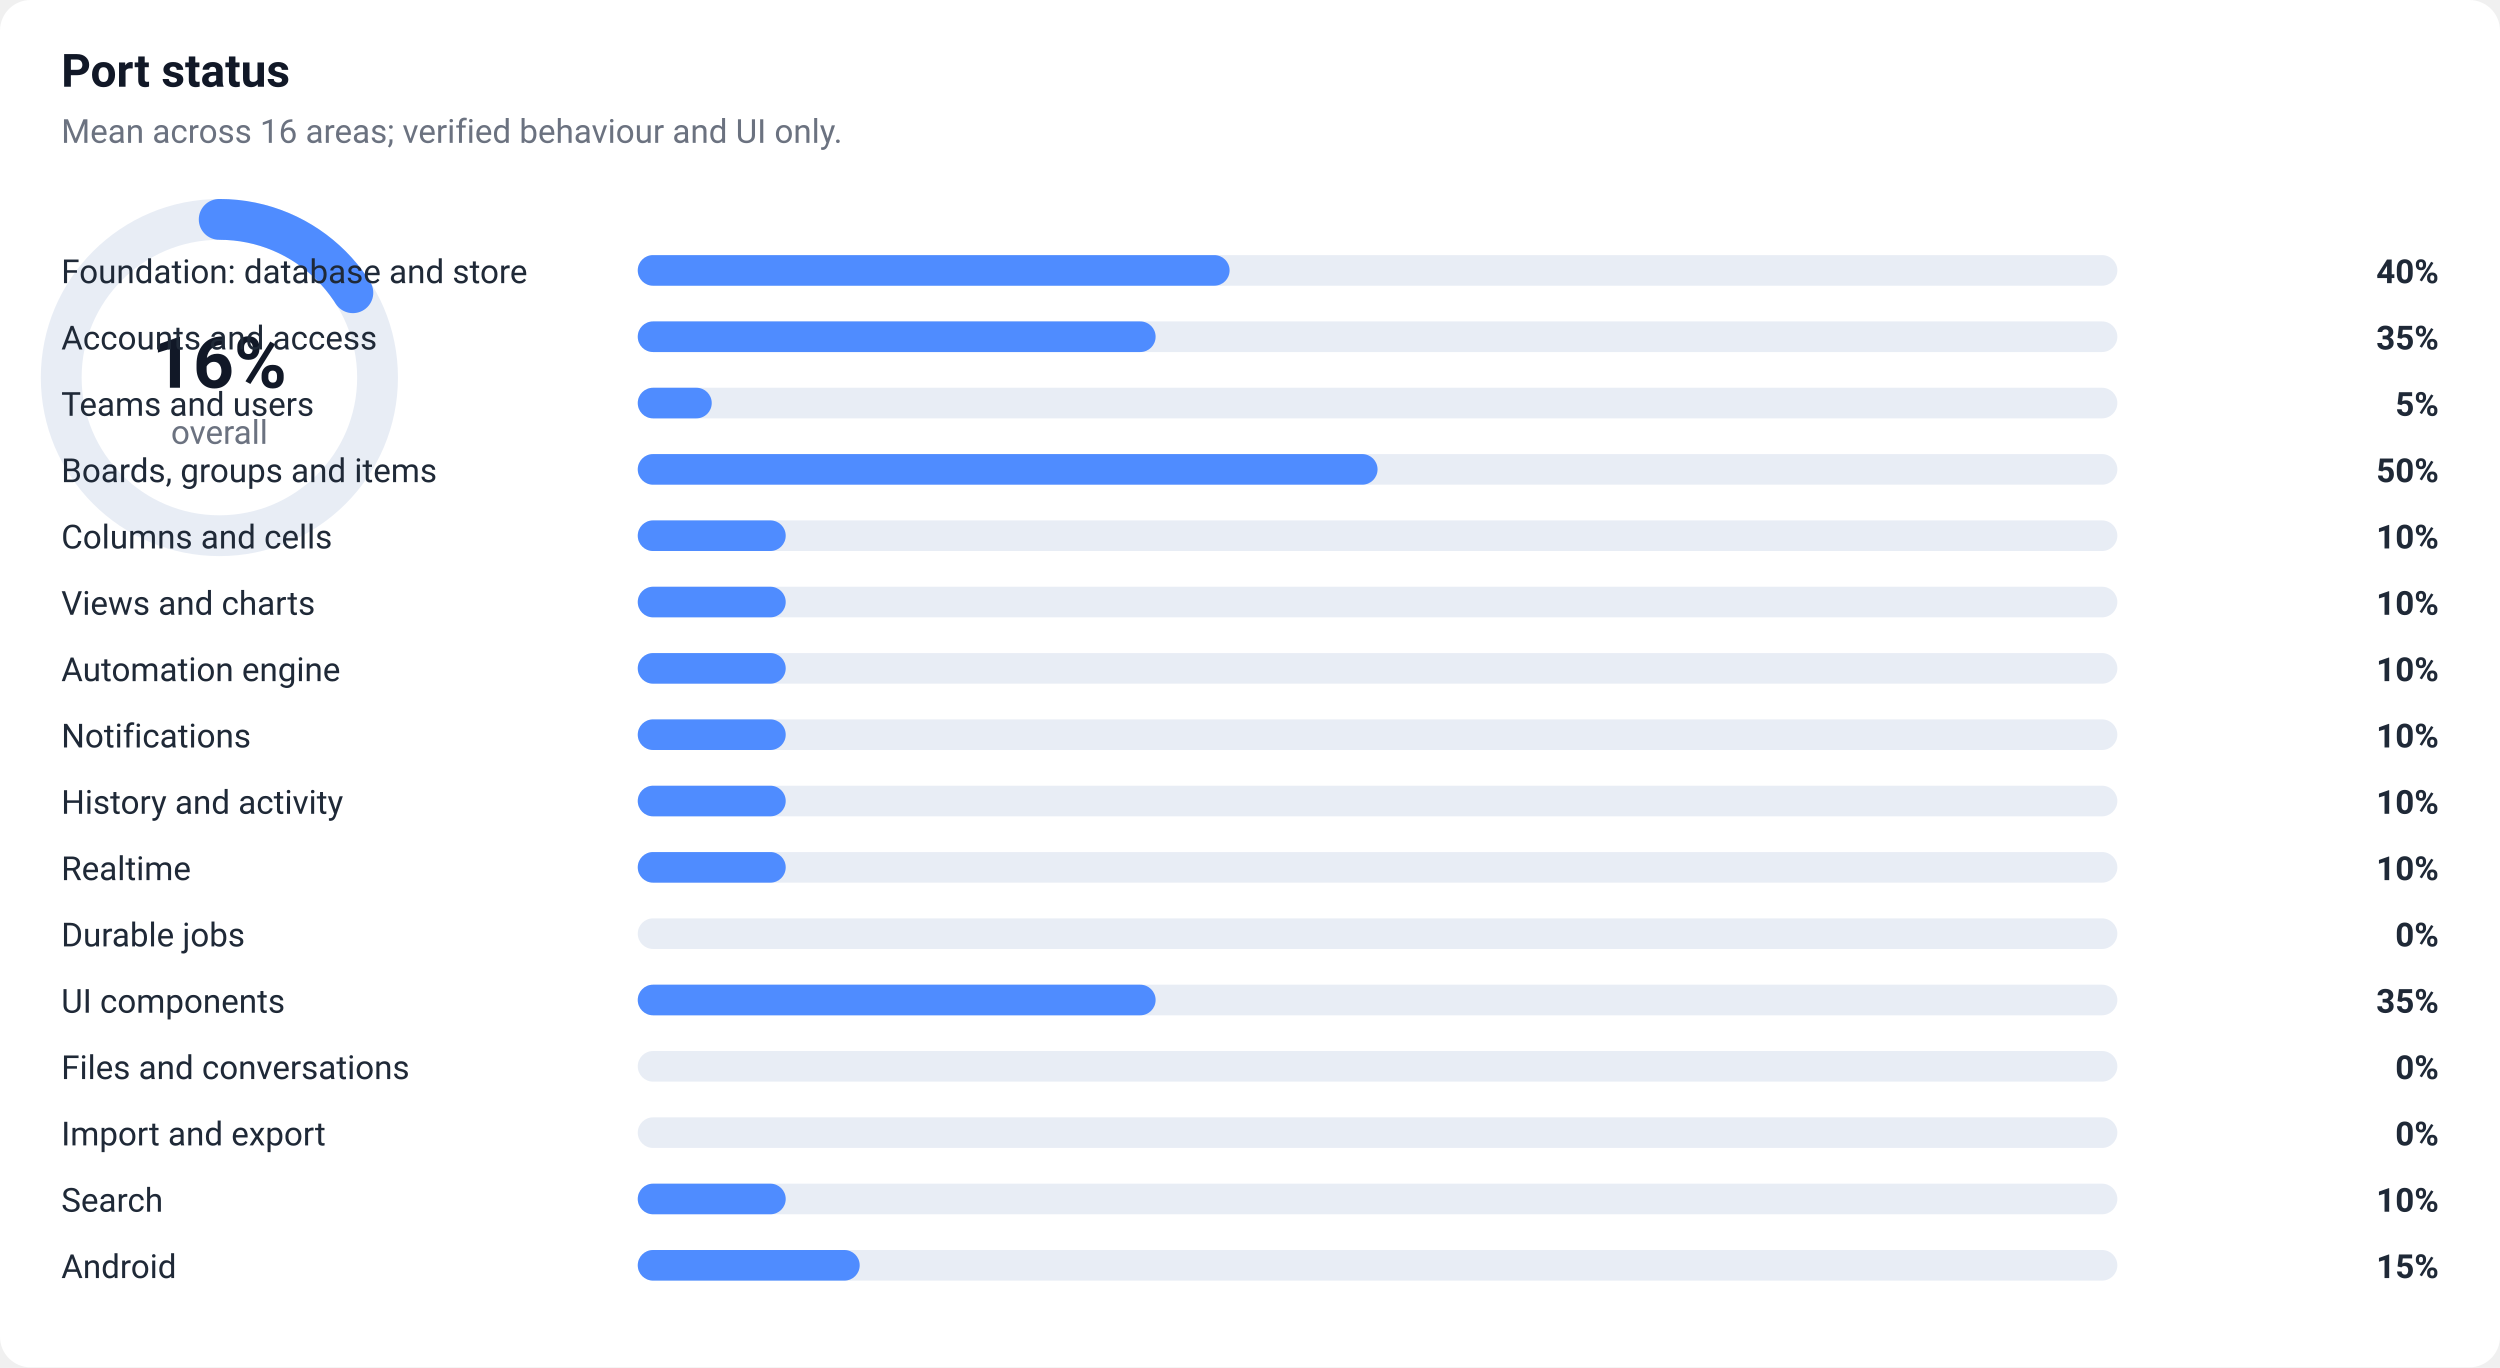
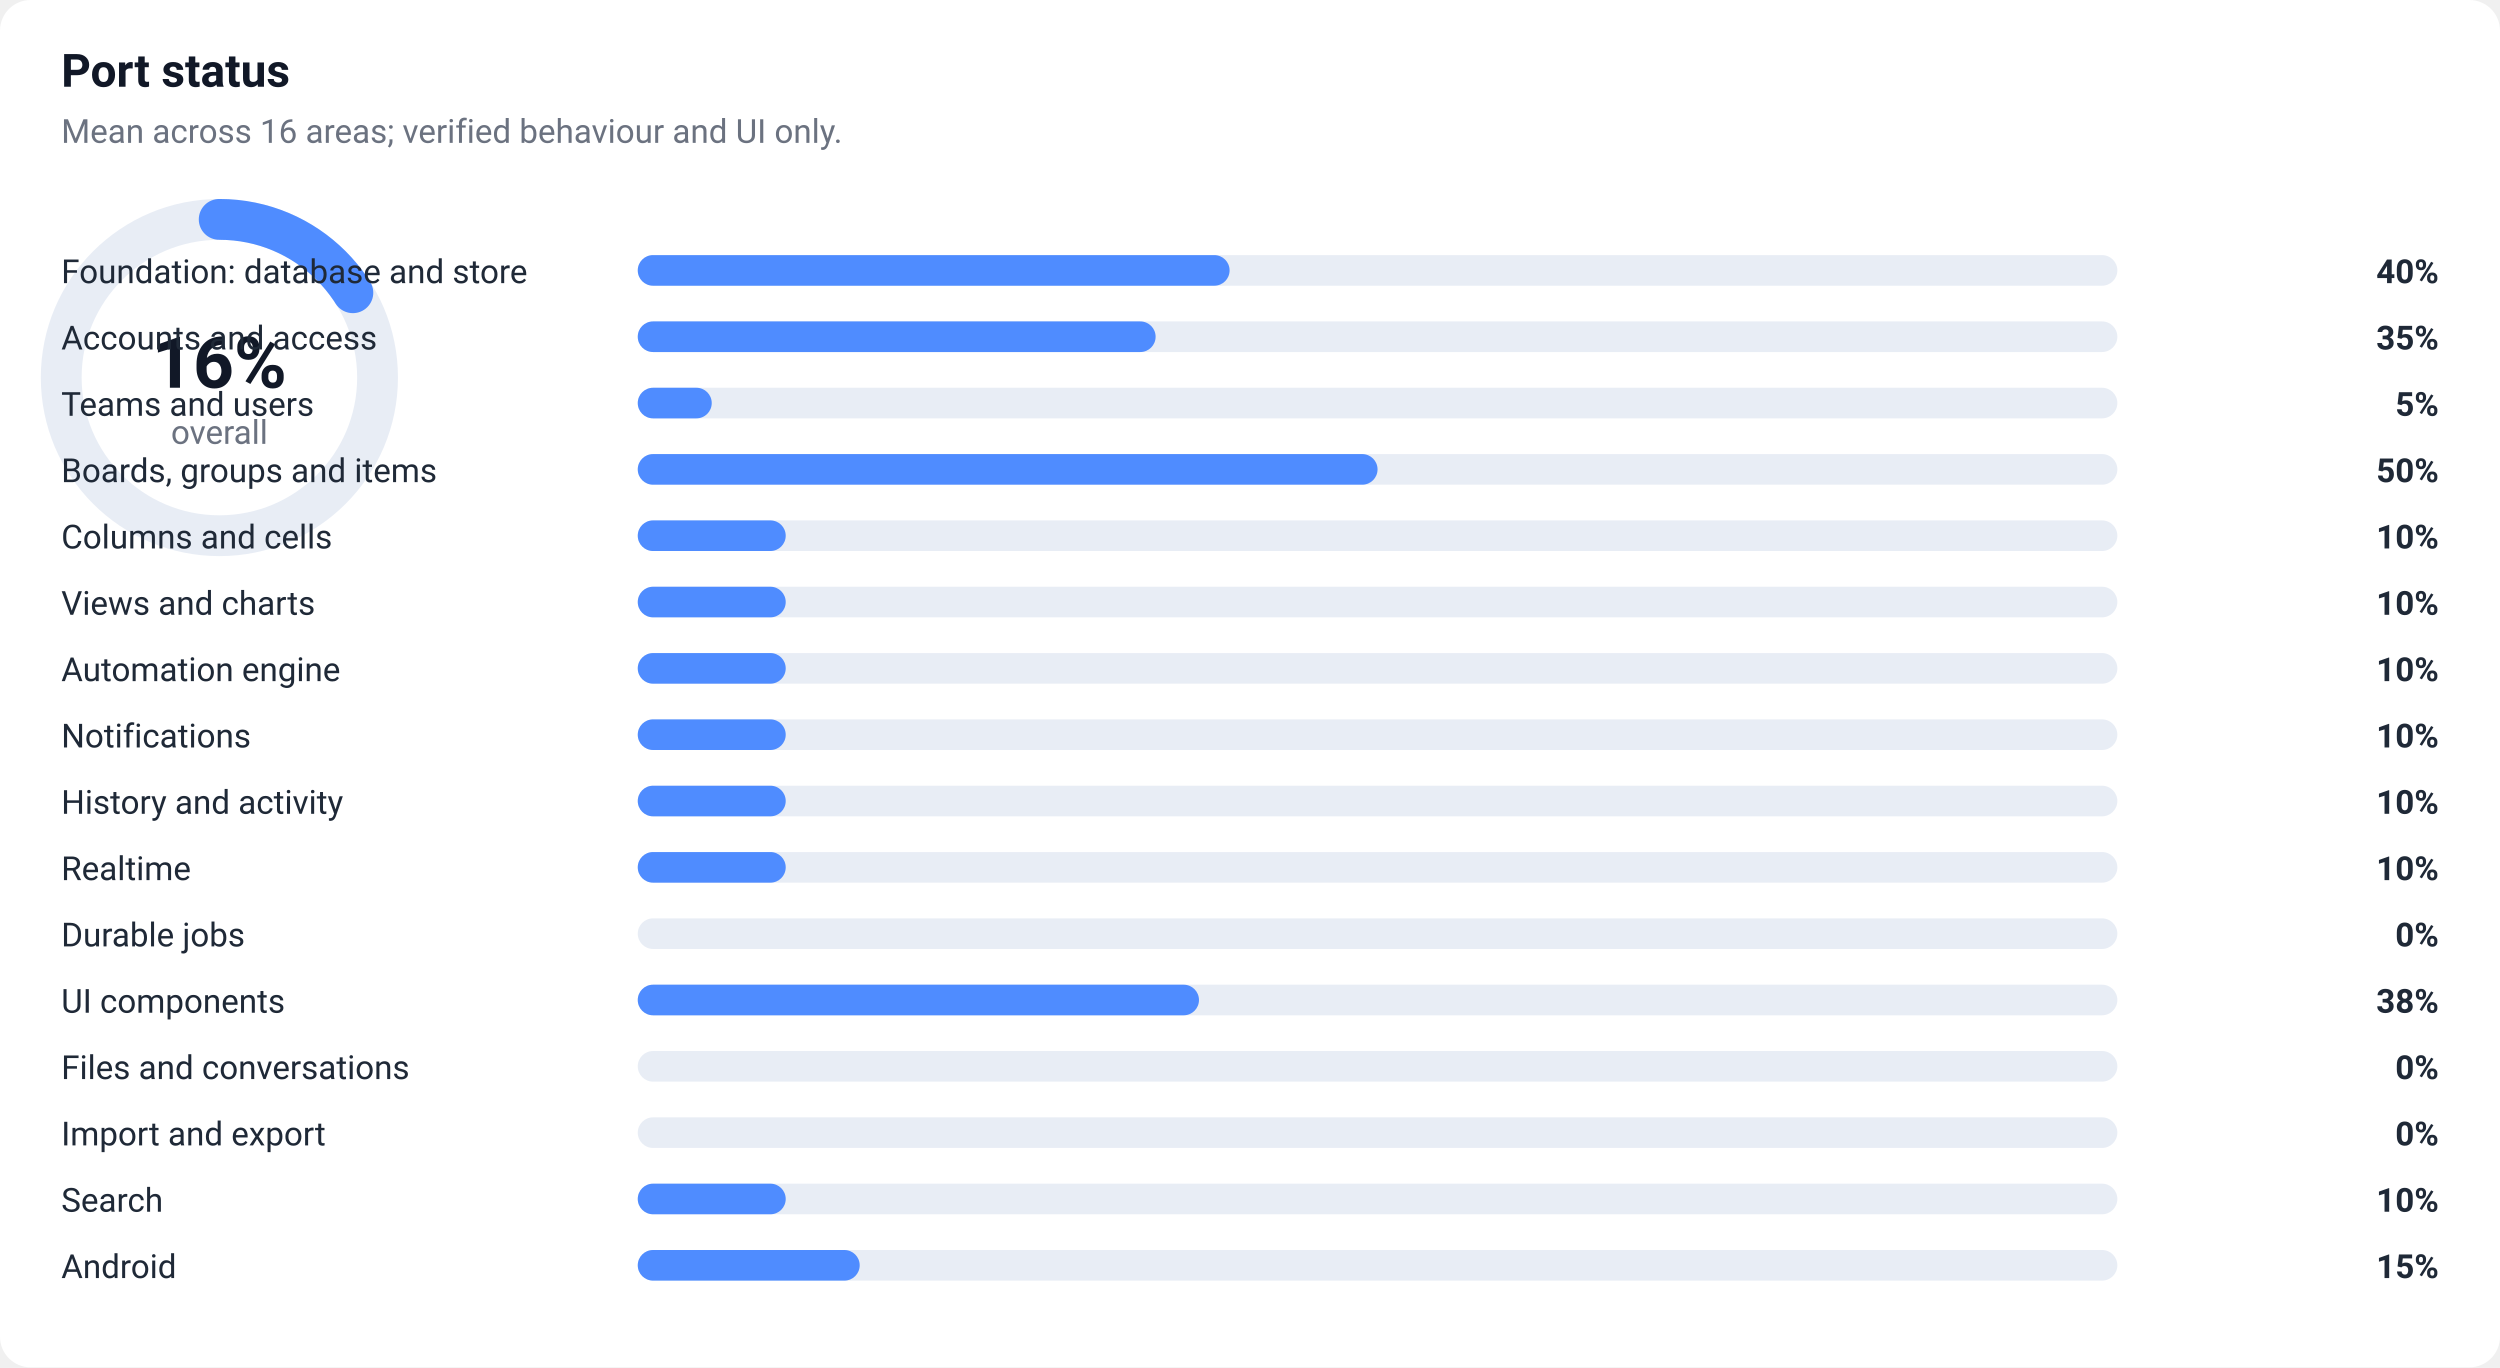
<svg xmlns="http://www.w3.org/2000/svg" width="980" height="536" viewBox="0 0 980 536" role="img" aria-label="Port status: 16% overall">
  <style>
  .bg{fill:#ffffff}.label{font:13px -apple-system,Segoe UI,Roboto,sans-serif;fill:#1f2937}
  .pct{font:600 13px -apple-system,Segoe UI,Roboto,sans-serif;fill:#1f2937}
  .track{fill:#e8edf5}.title{font:600 18px -apple-system,Segoe UI,Roboto,sans-serif;fill:#111827}
  .sub{font:13px -apple-system,Segoe UI,Roboto,sans-serif;fill:#6b7280}
  .donut{fill:none;stroke:#e8edf5;stroke-width:16}.arc{fill:none;stroke:#4f8cff;stroke-width:16;stroke-linecap:round}
  .big{font:600 28px -apple-system,Segoe UI,Roboto,sans-serif;fill:#111827}
  @media (prefers-color-scheme: dark){
    .bg{fill:#0d1117}.label,.pct{fill:#e6edf3}.title,.big{fill:#f0f6fc}.sub{fill:#8b949e}
    .track{fill:#21262d}.donut{stroke:#22272e}
  }
</style>
  <rect class="bg" width="980" height="536" rx="12" />
  <text x="24" y="34" class="title">Port status</text>
  <text x="24" y="56" class="sub">Mean across 16 areas; verified behaviour and UI only.</text>
  <g transform="translate(24,86)">
    <circle class="donut" cx="62" cy="62" r="62" />
    <circle class="arc" cx="62" cy="62" r="62" stroke-dasharray="62.3 327.2" transform="rotate(-90 62 62)" />
    <text x="62" y="66" text-anchor="middle" class="big">16%</text>
    <text x="62" y="88" text-anchor="middle" class="sub">overall</text>
  </g>
  <text x="24" y="111" class="label">Foundation: database and store</text>
  <rect x="250" y="100" width="580" height="12" rx="6" class="track" />
  <rect x="250" y="100" width="232" height="12" rx="6" fill="#4f8cff" />
  <text x="956" y="111" text-anchor="end" class="pct">40%</text>
  <text x="24" y="137" class="label">Accounts and access</text>
  <rect x="250" y="126" width="580" height="12" rx="6" class="track" />
  <rect x="250" y="126" width="203" height="12" rx="6" fill="#4f8cff" />
  <text x="956" y="137" text-anchor="end" class="pct">35%</text>
  <text x="24" y="163" class="label">Teams and users</text>
  <rect x="250" y="152" width="580" height="12" rx="6" class="track" />
  <rect x="250" y="152" width="29" height="12" rx="6" fill="#4f8cff" />
  <text x="956" y="163" text-anchor="end" class="pct">5%</text>
  <text x="24" y="189" class="label">Boards, groups and items</text>
  <rect x="250" y="178" width="580" height="12" rx="6" class="track" />
  <rect x="250" y="178" width="290" height="12" rx="6" fill="#4f8cff" />
  <text x="956" y="189" text-anchor="end" class="pct">50%</text>
  <text x="24" y="215" class="label">Columns and cells</text>
  <rect x="250" y="204" width="580" height="12" rx="6" class="track" />
  <rect x="250" y="204" width="58" height="12" rx="6" fill="#4f8cff" />
  <text x="956" y="215" text-anchor="end" class="pct">10%</text>
  <text x="24" y="241" class="label">Views and charts</text>
  <rect x="250" y="230" width="580" height="12" rx="6" class="track" />
  <rect x="250" y="230" width="58" height="12" rx="6" fill="#4f8cff" />
  <text x="956" y="241" text-anchor="end" class="pct">10%</text>
  <text x="24" y="267" class="label">Automation engine</text>
  <rect x="250" y="256" width="580" height="12" rx="6" class="track" />
  <rect x="250" y="256" width="58" height="12" rx="6" fill="#4f8cff" />
  <text x="956" y="267" text-anchor="end" class="pct">10%</text>
  <text x="24" y="293" class="label">Notifications</text>
  <rect x="250" y="282" width="580" height="12" rx="6" class="track" />
  <rect x="250" y="282" width="58" height="12" rx="6" fill="#4f8cff" />
  <text x="956" y="293" text-anchor="end" class="pct">10%</text>
  <text x="24" y="319" class="label">History and activity</text>
  <rect x="250" y="308" width="580" height="12" rx="6" class="track" />
  <rect x="250" y="308" width="58" height="12" rx="6" fill="#4f8cff" />
  <text x="956" y="319" text-anchor="end" class="pct">10%</text>
  <text x="24" y="345" class="label">Realtime</text>
  <rect x="250" y="334" width="580" height="12" rx="6" class="track" />
  <rect x="250" y="334" width="58" height="12" rx="6" fill="#4f8cff" />
  <text x="956" y="345" text-anchor="end" class="pct">10%</text>
  <text x="24" y="371" class="label">Durable jobs</text>
  <rect x="250" y="360" width="580" height="12" rx="6" class="track" />
  <rect x="250" y="360" width="0" height="12" rx="6" fill="#c9d3e0" />
  <text x="956" y="371" text-anchor="end" class="pct">0%</text>
  <text x="24" y="397" class="label">UI components</text>
  <rect x="250" y="386" width="580" height="12" rx="6" class="track" />
-   <rect x="250" y="386" width="203" height="12" rx="6" fill="#4f8cff" />
-   <text x="956" y="397" text-anchor="end" class="pct">35%</text>
+   <rect x="250" y="386" width="220" height="12" rx="6" fill="#4f8cff" />
+   <text x="956" y="397" text-anchor="end" class="pct">38%</text>
  <text x="24" y="423" class="label">Files and conversations</text>
  <rect x="250" y="412" width="580" height="12" rx="6" class="track" />
  <rect x="250" y="412" width="0" height="12" rx="6" fill="#c9d3e0" />
  <text x="956" y="423" text-anchor="end" class="pct">0%</text>
  <text x="24" y="449" class="label">Import and export</text>
  <rect x="250" y="438" width="580" height="12" rx="6" class="track" />
  <rect x="250" y="438" width="0" height="12" rx="6" fill="#c9d3e0" />
  <text x="956" y="449" text-anchor="end" class="pct">0%</text>
  <text x="24" y="475" class="label">Search</text>
  <rect x="250" y="464" width="580" height="12" rx="6" class="track" />
  <rect x="250" y="464" width="58" height="12" rx="6" fill="#4f8cff" />
  <text x="956" y="475" text-anchor="end" class="pct">10%</text>
  <text x="24" y="501" class="label">Android</text>
  <rect x="250" y="490" width="580" height="12" rx="6" class="track" />
  <rect x="250" y="490" width="87" height="12" rx="6" fill="#4f8cff" />
  <text x="956" y="501" text-anchor="end" class="pct">15%</text>
</svg>
